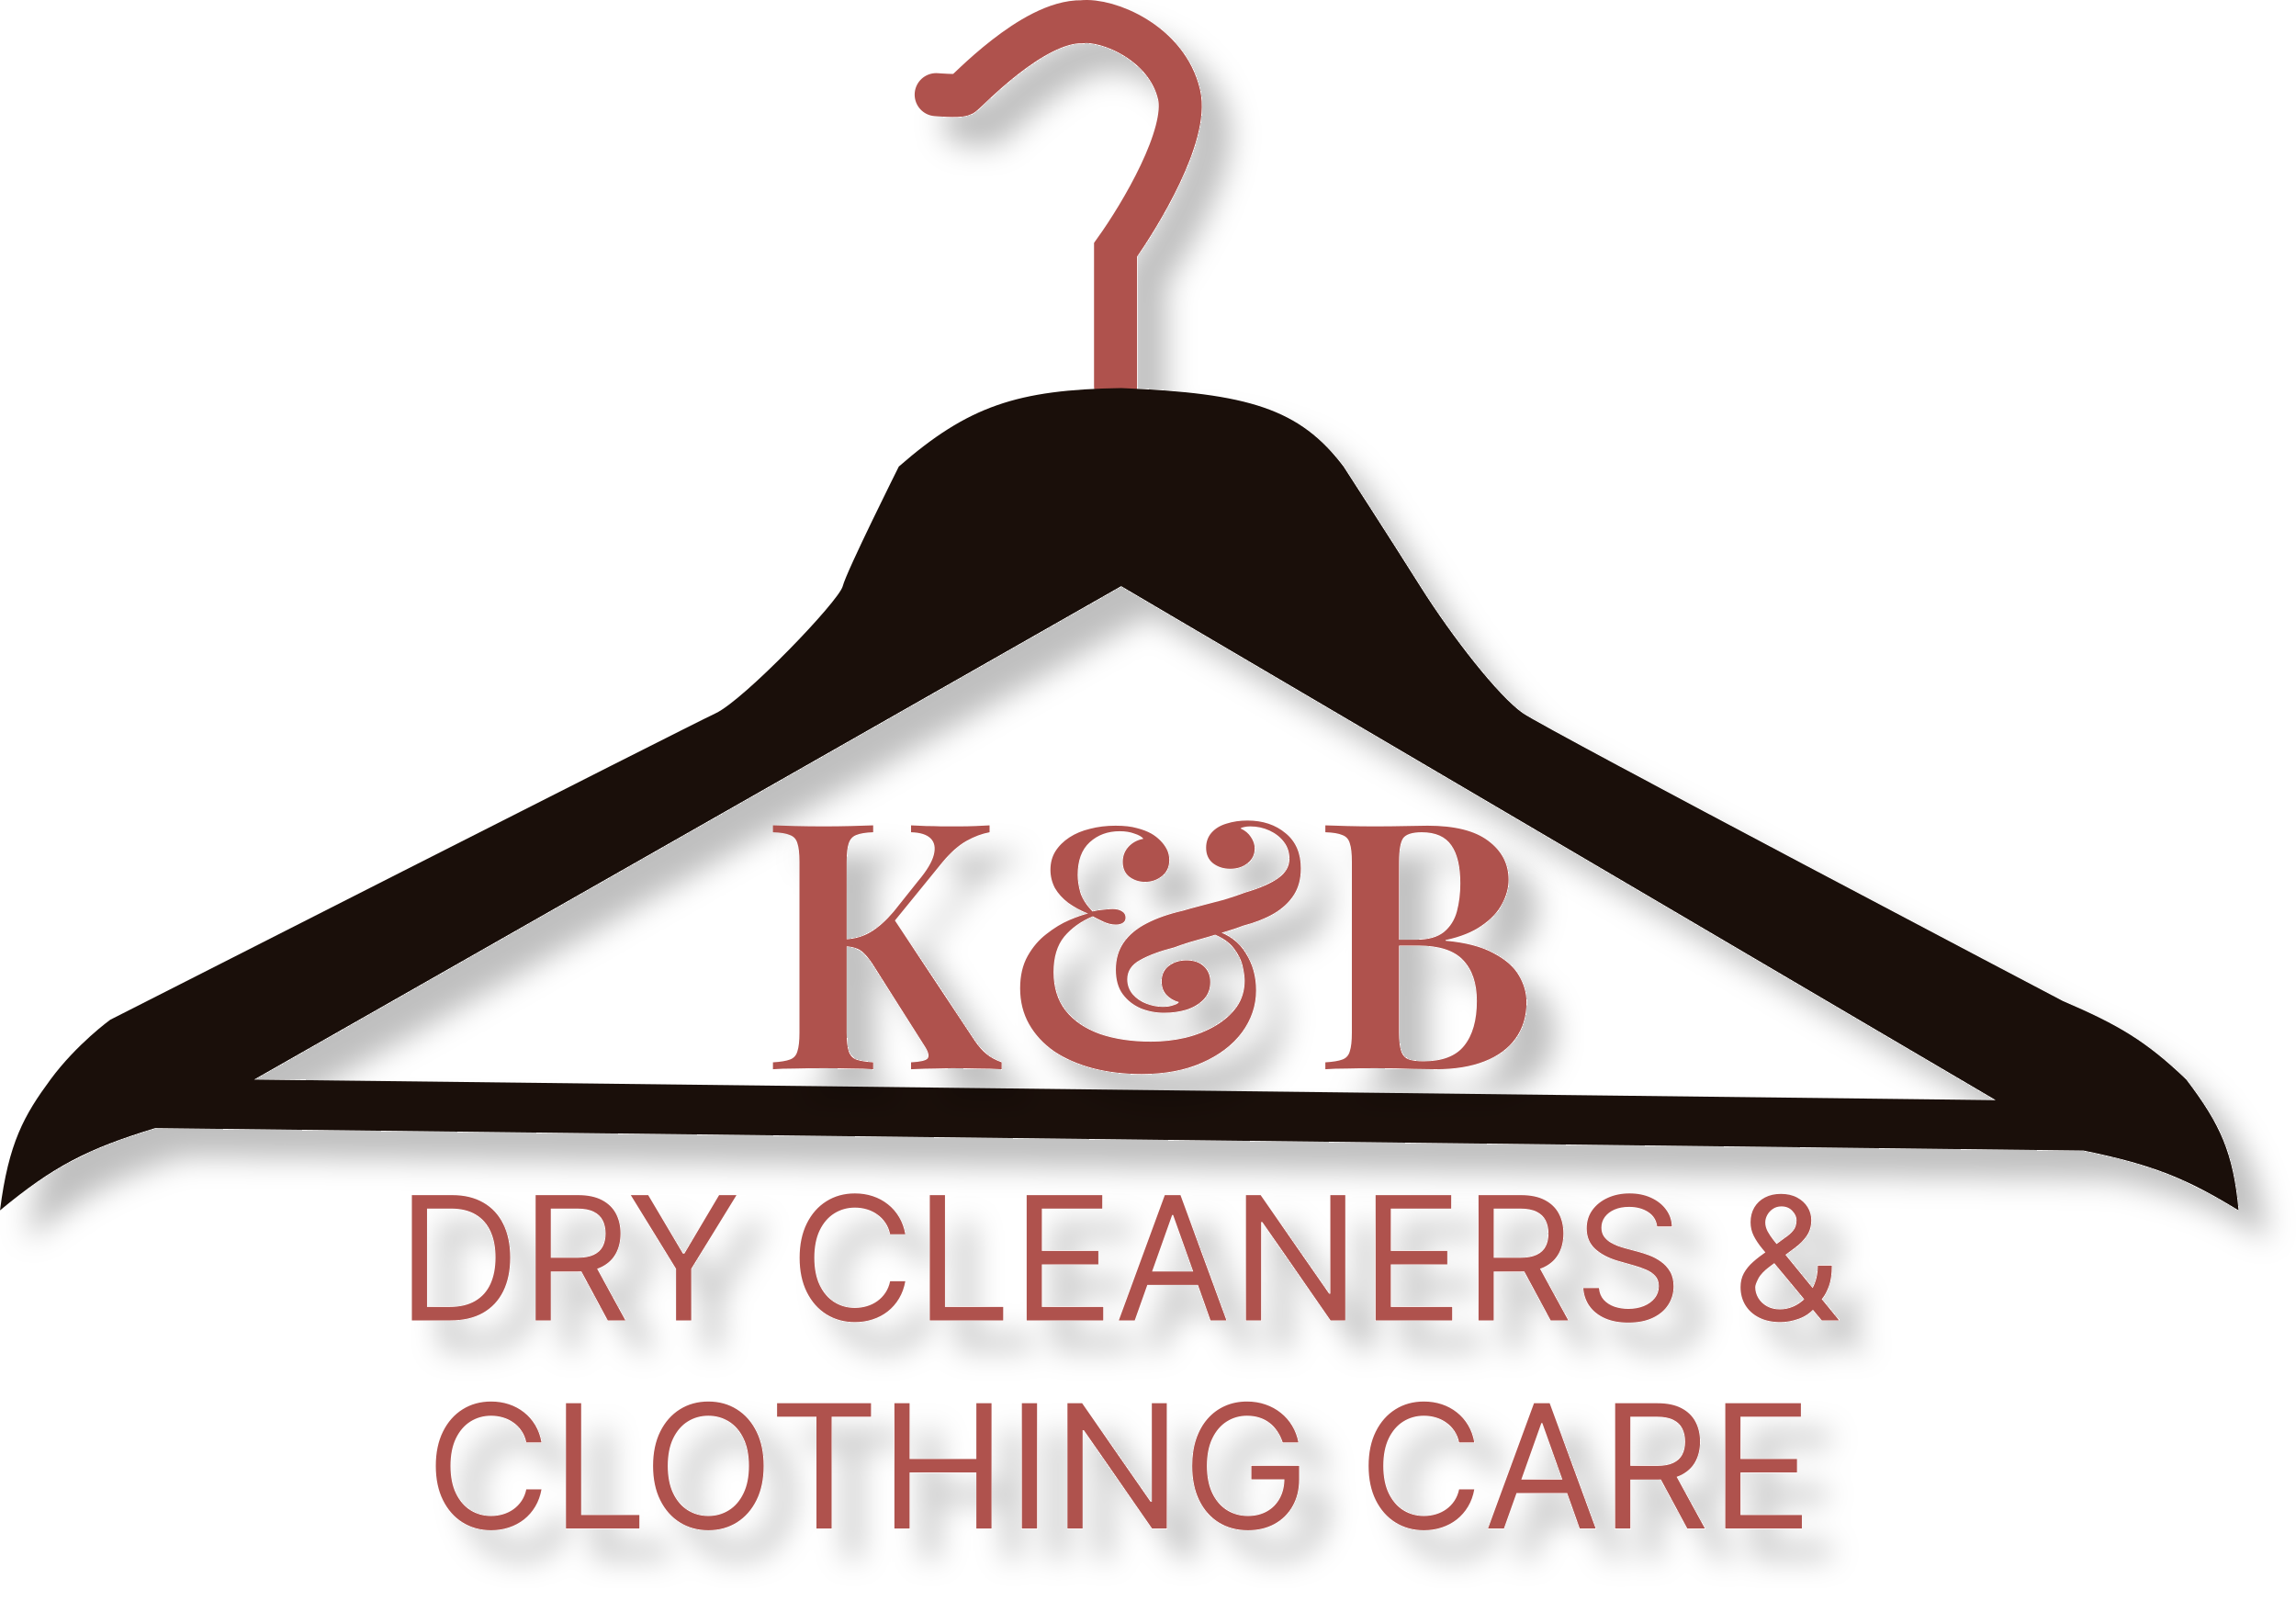
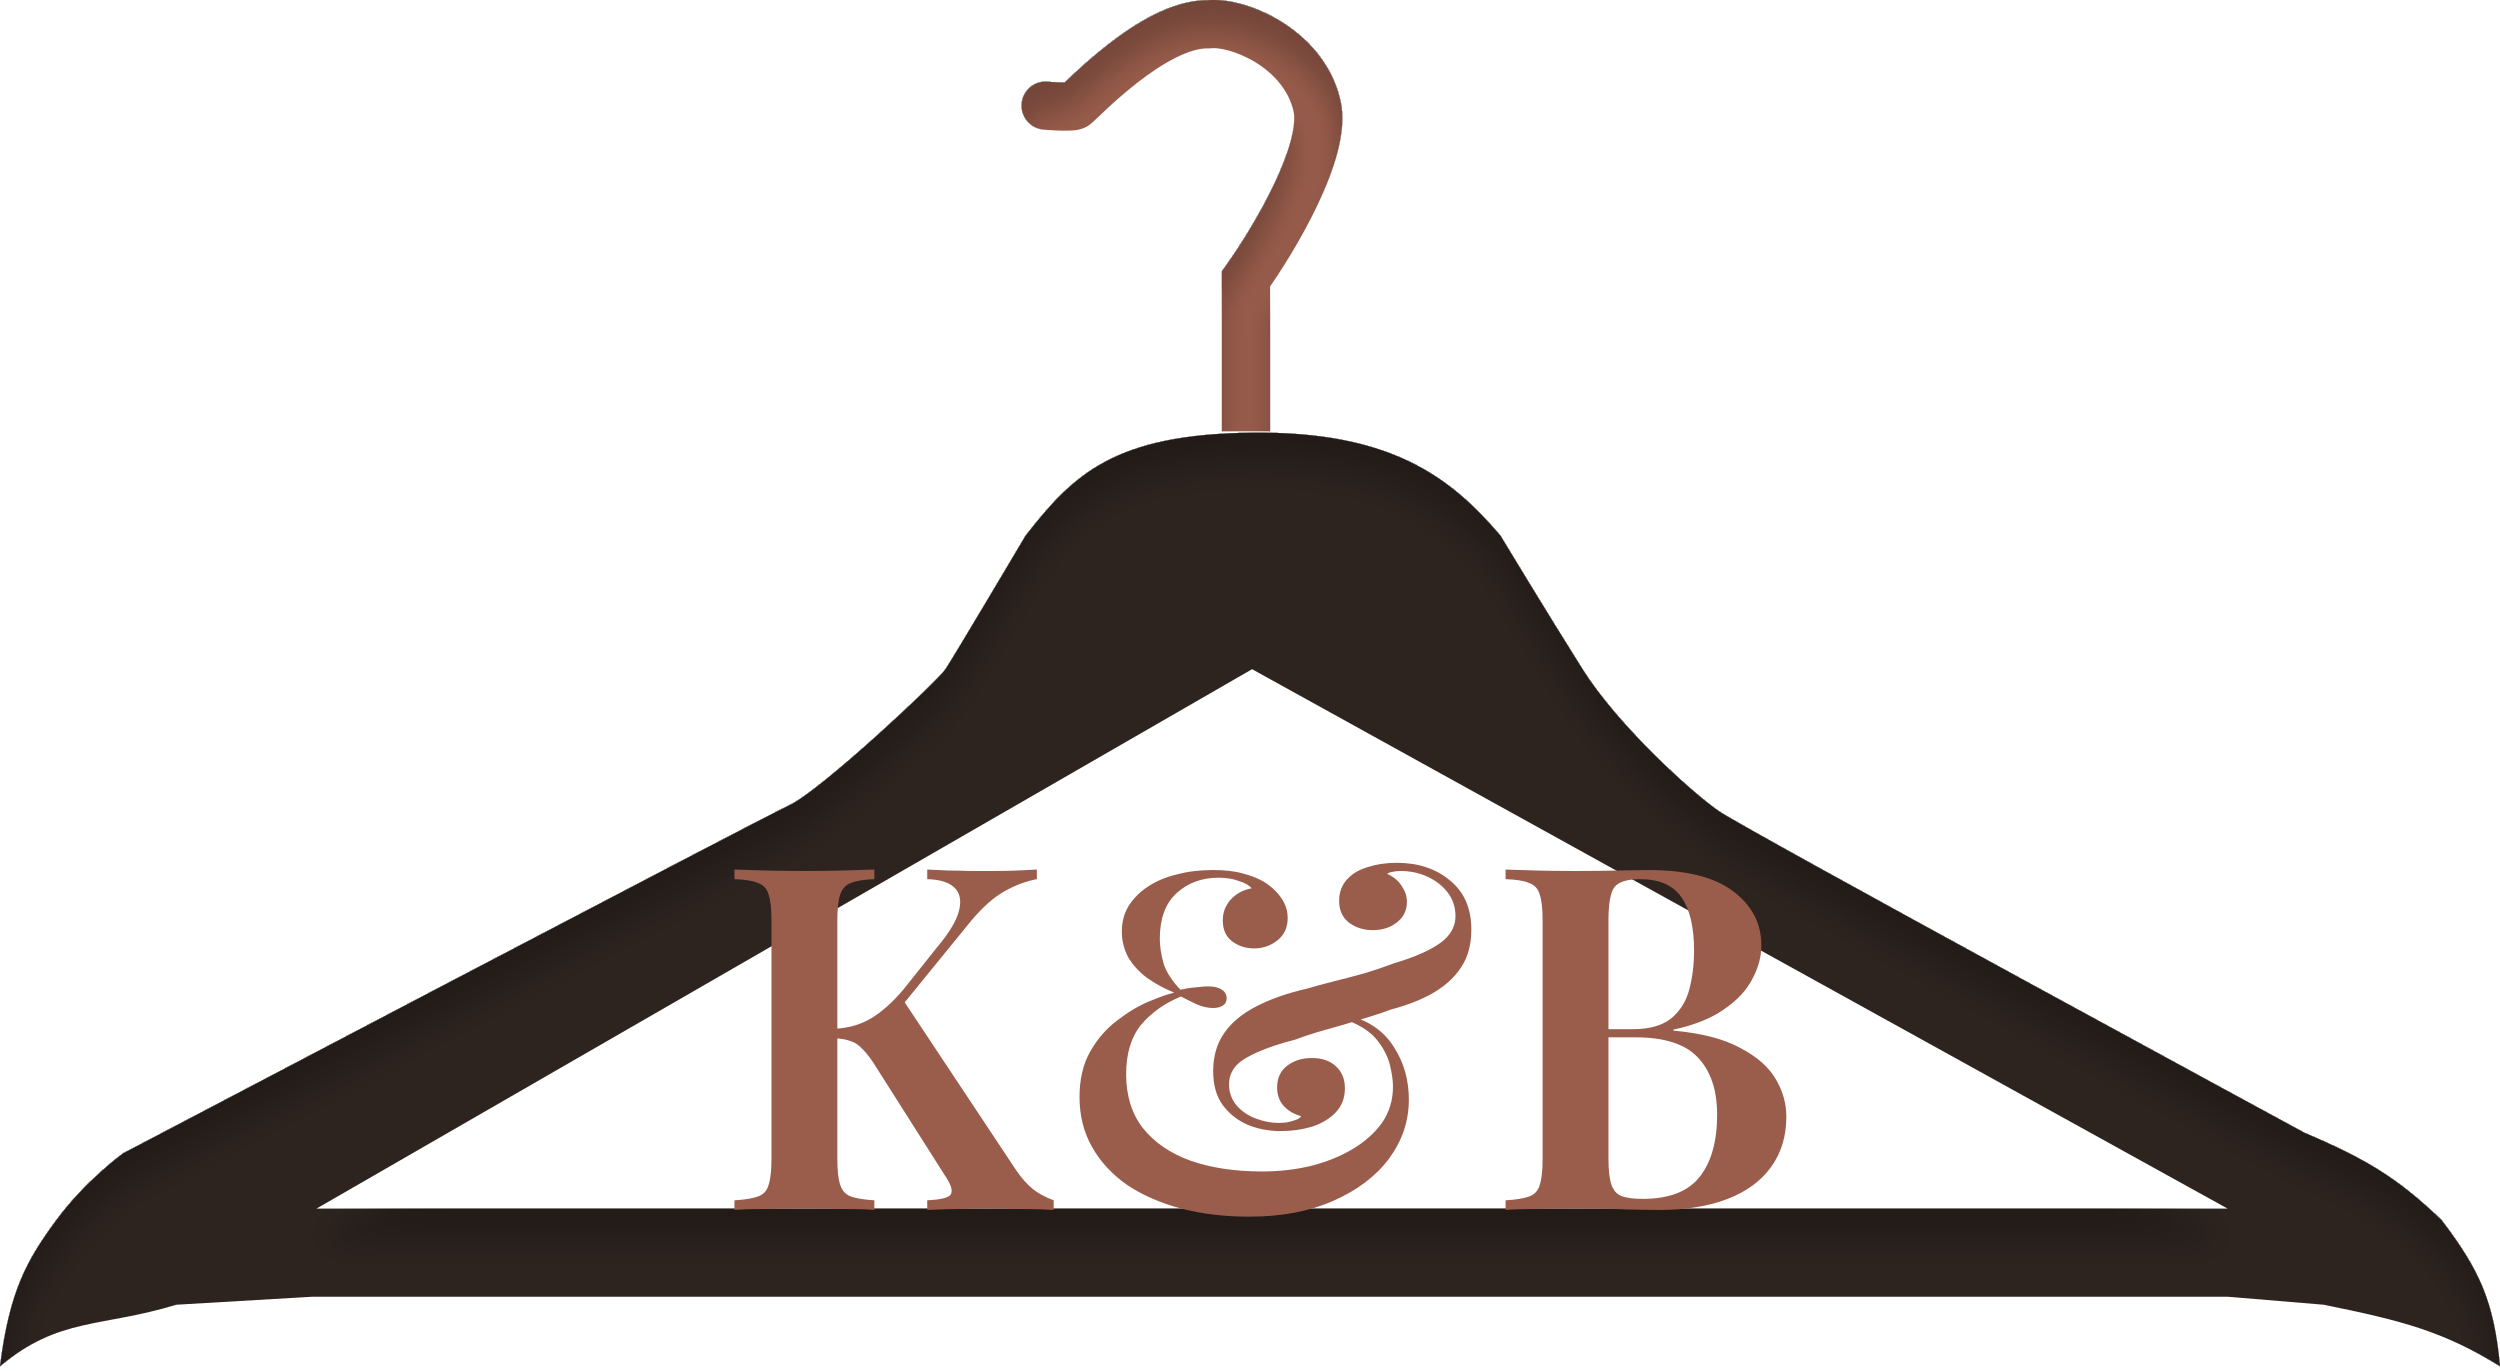
- <svg xmlns="http://www.w3.org/2000/svg" width="320" height="223" viewBox="0 0 320 223" fill="none">
-   <g filter="url(#filter0_d_128_40)">
-     <path d="M130.477 13.19C130.477 13.19 133.603 13.451 134.124 13.19C134.644 12.93 143.876 2.894 150.791 3.033C154.4 2.624 162.662 5.974 164.334 13.19C165.635 18.804 158.952 29.945 155.479 34.806V53.818" stroke="#AF524D" stroke-width="6" stroke-linecap="round" />
-     <path fill-rule="evenodd" clip-rule="evenodd" d="M0 168.669C1.192 159.221 3.386 155.387 7.032 150.439C10.678 145.491 15.366 142.105 15.366 142.105C15.366 142.105 95.84 101.217 99.746 99.394C103.653 97.571 116.935 83.768 117.456 81.684C117.977 79.601 125.269 65.016 125.269 65.016C134.929 56.588 141.776 54.297 156.26 54.078C174.047 54.786 181.163 56.975 187.252 65.016C187.252 65.016 193.503 74.653 197.93 81.684C202.357 88.716 208.868 97.05 212.254 99.394C215.639 101.738 287.519 139.501 287.519 139.501C295.234 142.806 299.12 145.083 304.708 150.439C309.46 156.689 311.247 160.594 312 168.669C304.855 164.312 300.288 162.346 290.384 160.335L21.616 157.21C12.194 160.079 7.424 162.526 0 168.669ZM156.26 81.684L35.419 150.439L278.144 153.304L156.26 81.684Z" fill="#1A0F0A" />
+ <svg xmlns="http://www.w3.org/2000/svg" width="312" height="171" viewBox="0 0 312 171" fill="none">
+   <g filter="url(#filter0_i_210_2)">
+     <path d="M130.749 10.2C129.098 10.063 127.648 11.29 127.51 12.941C127.373 14.592 128.6 16.042 130.251 16.18L130.5 13.19L130.749 10.2ZM150.814 3.033L150.753 6.033L150.953 6.037L151.152 6.014L150.814 3.033ZM164.356 13.19L167.279 12.513V12.513L164.356 13.19ZM155.502 34.806L153.06 33.062L152.502 33.845V34.806H155.502ZM130.5 13.19C130.251 16.18 130.251 16.18 130.251 16.18C130.251 16.18 130.251 16.18 130.252 16.18C130.252 16.18 130.252 16.18 130.253 16.18C130.253 16.18 130.254 16.18 130.255 16.18C130.258 16.18 130.261 16.181 130.264 16.181C130.272 16.181 130.282 16.182 130.296 16.183C130.322 16.186 130.359 16.189 130.407 16.192C130.501 16.199 130.634 16.209 130.794 16.22C131.113 16.241 131.551 16.268 132.012 16.286C132.464 16.303 132.985 16.314 133.457 16.298C133.689 16.291 133.961 16.275 134.231 16.239C134.408 16.216 134.943 16.146 135.488 15.873L134.146 13.19L132.804 10.507C133.055 10.382 133.254 10.332 133.317 10.316C133.398 10.297 133.448 10.291 133.448 10.291C133.454 10.29 133.44 10.292 133.402 10.294C133.366 10.297 133.318 10.3 133.257 10.302C132.996 10.31 132.638 10.305 132.243 10.29C131.858 10.275 131.482 10.253 131.199 10.234C131.058 10.224 130.943 10.216 130.864 10.21C130.825 10.207 130.794 10.204 130.775 10.203C130.765 10.202 130.758 10.201 130.754 10.201C130.751 10.201 130.75 10.201 130.749 10.2C130.749 10.2 130.749 10.2 130.749 10.2C130.749 10.2 130.749 10.2 130.749 10.2C130.749 10.2 130.749 10.2 130.749 10.2C130.749 10.2 130.749 10.2 130.5 13.19ZM134.146 13.19L135.488 15.873C135.827 15.704 136.078 15.494 136.105 15.471C136.196 15.398 136.281 15.323 136.346 15.265C136.478 15.147 136.634 15 136.791 14.851C137.123 14.537 137.531 14.145 138.043 13.669C139.057 12.724 140.405 11.514 141.927 10.328C143.459 9.133 145.105 8.011 146.71 7.207C148.351 6.384 149.717 6.012 150.753 6.033L150.814 3.033L150.874 0.034C148.454 -0.015 146.073 0.815 144.021 1.843C141.934 2.889 139.943 4.266 138.238 5.596C136.522 6.933 135.032 8.273 133.953 9.279C133.418 9.777 132.965 10.212 132.665 10.495C132.507 10.645 132.404 10.741 132.341 10.798C132.307 10.828 132.31 10.824 132.335 10.804C132.348 10.794 132.385 10.764 132.44 10.725C132.479 10.697 132.612 10.603 132.804 10.507L134.146 13.19ZM150.814 3.033L151.152 6.014C152.076 5.909 154.368 6.339 156.732 7.803C159 9.208 160.83 11.26 161.434 13.867L164.356 13.19L167.279 12.513C166.211 7.905 163.074 4.673 159.891 2.702C156.803 0.789 153.16 -0.252 150.476 0.052L150.814 3.033ZM164.356 13.19L161.434 13.867C161.599 14.579 161.556 15.774 161.107 17.496C160.673 19.16 159.933 21.046 159.009 22.995C157.16 26.892 154.721 30.738 153.06 33.062L155.502 34.806L157.943 36.55C159.755 34.013 162.394 29.858 164.43 25.566C165.447 23.42 166.351 21.164 166.913 19.009C167.46 16.911 167.764 14.608 167.279 12.513L164.356 13.19ZM155.502 34.806H152.502V53.818H155.502H158.502V34.806H155.502Z" fill="#9A5D4C" />
  </g>
-   <g filter="url(#filter1_d_128_40)">
-     <path d="M137.92 115.016V115.976C136.864 116.168 135.792 116.568 134.704 117.176C133.616 117.784 132.496 118.776 131.344 120.152L122.272 131.288L124.432 127.832L135.904 145.112C136.416 145.848 136.944 146.44 137.488 146.888C138.032 147.336 138.736 147.72 139.6 148.04V149C138.608 148.936 137.472 148.904 136.192 148.904C134.912 148.872 133.744 148.856 132.688 148.856C132.08 148.856 131.312 148.872 130.384 148.904C129.488 148.904 128.352 148.936 126.976 149V148.04C128.256 147.976 129.024 147.8 129.28 147.512C129.536 147.192 129.424 146.648 128.944 145.88L121.936 134.84C121.424 134.008 120.96 133.384 120.544 132.968C120.16 132.552 119.76 132.28 119.344 132.152C118.928 131.992 118.416 131.896 117.808 131.864V130.904C119.152 130.84 120.352 130.488 121.408 129.848C122.464 129.208 123.52 128.264 124.576 127.016L127.984 122.744C129.168 121.336 129.888 120.136 130.144 119.144C130.4 118.152 130.256 117.384 129.712 116.84C129.168 116.296 128.256 116.008 126.976 115.976V115.016C127.68 115.048 128.384 115.08 129.088 115.112C129.792 115.112 130.496 115.128 131.2 115.16C131.936 115.16 132.704 115.16 133.504 115.16C134.432 115.16 135.264 115.144 136 115.112C136.736 115.08 137.376 115.048 137.92 115.016ZM121.696 115.016V115.976C120.672 116.008 119.888 116.136 119.344 116.36C118.832 116.552 118.48 116.936 118.288 117.512C118.096 118.056 118 118.92 118 120.104V143.912C118 145.064 118.096 145.928 118.288 146.504C118.48 147.08 118.832 147.464 119.344 147.656C119.888 147.848 120.672 147.976 121.696 148.04V149C120.896 148.936 119.872 148.904 118.624 148.904C117.376 148.872 116.112 148.856 114.832 148.856C113.392 148.856 112.048 148.872 110.8 148.904C109.552 148.904 108.528 148.936 107.728 149V148.04C108.784 147.976 109.568 147.848 110.08 147.656C110.624 147.464 110.976 147.08 111.136 146.504C111.328 145.928 111.424 145.064 111.424 143.912V120.104C111.424 118.92 111.328 118.056 111.136 117.512C110.976 116.936 110.624 116.552 110.08 116.36C109.568 116.136 108.784 116.008 107.728 115.976V115.016C108.528 115.048 109.552 115.08 110.8 115.112C112.048 115.144 113.392 115.16 114.832 115.16C116.112 115.16 117.376 115.144 118.624 115.112C119.872 115.08 120.896 115.048 121.696 115.016ZM155.475 115.064C156.691 115.064 157.683 115.176 158.451 115.4C159.219 115.592 159.891 115.848 160.467 116.168C160.915 116.424 161.331 116.744 161.715 117.128C162.099 117.512 162.403 117.928 162.627 118.376C162.851 118.824 162.963 119.32 162.963 119.864C162.963 120.792 162.627 121.528 161.955 122.072C161.283 122.616 160.499 122.888 159.603 122.888C158.771 122.888 158.035 122.648 157.395 122.168C156.787 121.688 156.483 121 156.483 120.104C156.483 119.304 156.739 118.616 157.251 118.04C157.795 117.432 158.499 117.048 159.363 116.888C159.139 116.6 158.723 116.36 158.115 116.168C157.539 115.944 156.851 115.832 156.051 115.832C154.387 115.832 152.995 116.344 151.875 117.368C150.755 118.392 150.195 119.912 150.195 121.928C150.195 122.696 150.323 123.528 150.579 124.424C150.867 125.288 151.427 126.152 152.259 127.016C152.803 126.888 153.315 126.808 153.795 126.776C154.307 126.712 154.723 126.68 155.043 126.68C155.619 126.68 156.067 126.792 156.387 127.016C156.707 127.208 156.867 127.496 156.867 127.88C156.867 128.2 156.739 128.44 156.483 128.6C156.227 128.76 155.907 128.84 155.523 128.84C154.947 128.84 154.355 128.696 153.747 128.408C153.139 128.12 152.659 127.88 152.307 127.688C150.675 128.36 149.347 129.304 148.323 130.52C147.331 131.736 146.835 133.384 146.835 135.464C146.835 137.608 147.395 139.4 148.515 140.84C149.667 142.28 151.267 143.368 153.315 144.104C155.363 144.808 157.731 145.16 160.419 145.16C162.051 145.16 163.635 144.984 165.171 144.632C166.739 144.248 168.147 143.688 169.395 142.952C170.643 142.216 171.635 141.336 172.371 140.312C173.107 139.256 173.475 138.04 173.475 136.664C173.475 136.12 173.379 135.432 173.187 134.6C172.995 133.768 172.579 132.936 171.939 132.104C171.299 131.272 170.307 130.6 168.963 130.088L169.347 129.656C171.267 130.232 172.691 131.288 173.619 132.824C174.579 134.328 175.059 136.056 175.059 138.008C175.059 140.12 174.403 142.072 173.091 143.864C171.779 145.624 169.923 147.032 167.523 148.088C165.155 149.144 162.355 149.672 159.123 149.672C156.659 149.672 154.387 149.4 152.307 148.856C150.259 148.312 148.467 147.528 146.931 146.504C145.427 145.448 144.259 144.184 143.427 142.712C142.595 141.24 142.179 139.576 142.179 137.72C142.179 135.96 142.531 134.456 143.235 133.208C143.939 131.96 144.819 130.936 145.875 130.136C146.931 129.304 147.987 128.664 149.043 128.216C150.099 127.768 150.963 127.464 151.635 127.304C150.611 126.888 149.699 126.392 148.899 125.816C148.099 125.208 147.475 124.52 147.027 123.752C146.611 122.952 146.403 122.104 146.403 121.208C146.403 120.248 146.627 119.4 147.075 118.664C147.555 117.896 148.211 117.24 149.043 116.696C149.875 116.152 150.835 115.752 151.923 115.496C153.011 115.208 154.195 115.064 155.475 115.064ZM173.859 114.344C176.003 114.344 177.779 114.936 179.187 116.12C180.595 117.272 181.299 118.904 181.299 121.016C181.299 122.488 180.963 123.736 180.291 124.76C179.619 125.784 178.675 126.648 177.459 127.352C176.275 128.024 174.883 128.568 173.283 128.984C172.707 129.208 172.003 129.448 171.171 129.704C170.339 129.96 169.443 130.232 168.483 130.52C167.555 130.776 166.659 131.032 165.795 131.288C164.963 131.544 164.259 131.784 163.683 132.008C161.667 132.52 160.067 133.112 158.883 133.784C157.699 134.424 157.107 135.32 157.107 136.472C157.107 137.272 157.363 137.976 157.875 138.584C158.387 139.16 159.027 139.592 159.795 139.88C160.563 140.168 161.315 140.312 162.051 140.312C162.275 140.312 162.547 140.296 162.867 140.264C163.187 140.2 163.475 140.12 163.731 140.024C164.019 139.928 164.211 139.8 164.307 139.64C163.603 139.448 163.027 139.112 162.579 138.632C162.131 138.152 161.907 137.528 161.907 136.76C161.907 135.832 162.243 135.112 162.915 134.6C163.587 134.088 164.403 133.832 165.363 133.832C166.387 133.832 167.187 134.104 167.763 134.648C168.371 135.192 168.675 135.928 168.675 136.856C168.675 137.816 168.371 138.616 167.763 139.256C167.155 139.896 166.355 140.376 165.363 140.696C164.403 140.984 163.363 141.128 162.243 141.128C161.091 141.128 160.003 140.92 158.979 140.504C157.955 140.056 157.123 139.4 156.483 138.536C155.843 137.672 155.523 136.536 155.523 135.128C155.523 133.656 155.891 132.392 156.627 131.336C157.363 130.28 158.419 129.4 159.795 128.696C161.203 127.96 162.883 127.368 164.835 126.92C165.603 126.696 166.483 126.456 167.475 126.2C168.499 125.944 169.539 125.672 170.595 125.384C171.651 125.064 172.643 124.728 173.571 124.376C175.619 123.768 177.155 123.096 178.179 122.36C179.203 121.624 179.715 120.728 179.715 119.672C179.715 118.776 179.459 117.992 178.947 117.32C178.435 116.648 177.763 116.12 176.931 115.736C176.099 115.352 175.203 115.16 174.243 115.16C173.923 115.16 173.635 115.192 173.379 115.256C173.155 115.288 172.995 115.352 172.899 115.448C173.539 115.736 174.019 116.136 174.339 116.648C174.691 117.16 174.867 117.688 174.867 118.232C174.867 119.096 174.531 119.784 173.859 120.296C173.219 120.808 172.419 121.064 171.459 121.064C170.531 121.064 169.731 120.808 169.059 120.296C168.419 119.784 168.099 119.064 168.099 118.136C168.099 117.304 168.355 116.6 168.867 116.024C169.379 115.448 170.067 115.032 170.931 114.776C171.827 114.488 172.803 114.344 173.859 114.344ZM184.717 115.016C185.517 115.048 186.541 115.08 187.789 115.112C189.037 115.144 190.285 115.16 191.533 115.16C193.101 115.16 194.589 115.144 195.997 115.112C197.405 115.08 198.397 115.064 198.973 115.064C202.749 115.064 205.565 115.768 207.421 117.176C209.309 118.584 210.253 120.392 210.253 122.6C210.253 123.72 209.949 124.84 209.341 125.96C208.765 127.08 207.821 128.088 206.509 128.984C205.229 129.88 203.549 130.552 201.469 131V131.096C204.285 131.352 206.509 131.928 208.141 132.824C209.805 133.688 210.989 134.728 211.693 135.944C212.397 137.128 212.749 138.376 212.749 139.688C212.749 141.64 212.237 143.32 211.213 144.728C210.221 146.104 208.781 147.16 206.893 147.896C205.005 148.632 202.733 149 200.077 149C199.373 149 198.301 148.984 196.861 148.952C195.421 148.888 193.677 148.856 191.629 148.856C190.317 148.856 189.037 148.872 187.789 148.904C186.541 148.904 185.517 148.936 184.717 149V148.04C185.773 147.976 186.557 147.848 187.069 147.656C187.613 147.464 187.965 147.08 188.125 146.504C188.317 145.928 188.413 145.064 188.413 143.912V120.104C188.413 118.92 188.317 118.056 188.125 117.512C187.965 116.936 187.613 116.552 187.069 116.36C186.557 116.136 185.773 116.008 184.717 115.976V115.016ZM198.157 115.976C196.845 115.976 195.981 116.248 195.565 116.792C195.181 117.336 194.989 118.44 194.989 120.104V143.912C194.989 145.032 195.085 145.88 195.277 146.456C195.469 147.032 195.805 147.416 196.285 147.608C196.765 147.8 197.469 147.896 198.397 147.896C201.021 147.896 202.909 147.176 204.061 145.736C205.245 144.264 205.837 142.184 205.837 139.496C205.837 137.032 205.197 135.128 203.917 133.784C202.669 132.44 200.589 131.768 197.677 131.768H193.309C193.309 131.768 193.309 131.64 193.309 131.384C193.309 131.096 193.309 130.952 193.309 130.952H197.437C199.069 130.952 200.333 130.6 201.229 129.896C202.125 129.16 202.733 128.2 203.053 127.016C203.373 125.8 203.533 124.504 203.533 123.128C203.533 120.76 203.117 118.984 202.285 117.8C201.453 116.584 200.077 115.976 198.157 115.976Z" fill="#AF524D" />
+   <g filter="url(#filter1_i_210_2)">
+     <path fill-rule="evenodd" clip-rule="evenodd" d="M0 170.5C1.192 161.052 3.386 157.218 7.032 152.269C10.678 147.321 15.366 143.936 15.366 143.936C15.366 143.936 94.594 102.323 98.5 100.5C102.407 98.677 117 85.015 118 83.515C119 82.015 128 66.847 128 66.847C133.934 59.26 138.994 54.186 156.26 54C173.527 53.813 180.996 59.502 187.252 66.847C187.252 66.847 193.073 76.483 197.5 83.515C201.927 90.547 211.114 98.881 214.5 101.224C217.886 103.568 287.519 141.331 287.519 141.331C295.234 144.636 299.12 146.914 304.708 152.269C309.46 158.519 311.247 162.425 312 170.5C304.855 166.143 299.904 164.841 290 162.831L278 161.831L256.5 161.831L223 161.831L189.5 161.831L156 161.831L89 161.831L55 161.831H39L22 162.831C12.578 165.699 7.424 164.357 0 170.5ZM156.26 83.515L39.5 150.831L99 150.831L129 150.831L162 150.831L220 150.831L249 150.831L278 150.831L156.26 83.515Z" fill="#2D2420" />
  </g>
-   <g filter="url(#filter2_d_128_40)">
-     <path d="M62.789 184H57.403V166.545H63.028C64.721 166.545 66.17 166.895 67.374 167.594C68.579 168.287 69.502 169.284 70.144 170.585C70.786 171.881 71.107 173.432 71.107 175.239C71.107 177.057 70.783 178.622 70.136 179.935C69.488 181.241 68.545 182.247 67.306 182.952C66.067 183.65 64.562 184 62.789 184ZM59.516 182.125H62.653C64.096 182.125 65.292 181.846 66.241 181.29C67.19 180.733 67.897 179.94 68.363 178.912C68.829 177.883 69.062 176.659 69.062 175.239C69.062 173.829 68.832 172.616 68.371 171.599C67.911 170.577 67.224 169.792 66.309 169.247C65.394 168.696 64.255 168.42 62.891 168.42H59.516V182.125ZM74.653 184V166.545H80.55C81.914 166.545 83.033 166.778 83.908 167.244C84.783 167.704 85.431 168.338 85.852 169.145C86.272 169.952 86.482 170.869 86.482 171.898C86.482 172.926 86.272 173.838 85.852 174.633C85.431 175.429 84.786 176.054 83.917 176.508C83.048 176.957 81.937 177.182 80.585 177.182H75.812V175.273H80.516C81.448 175.273 82.198 175.136 82.766 174.864C83.34 174.591 83.755 174.204 84.011 173.704C84.272 173.199 84.403 172.596 84.403 171.898C84.403 171.199 84.272 170.588 84.011 170.065C83.749 169.542 83.332 169.139 82.758 168.855C82.184 168.565 81.425 168.42 80.482 168.42H76.766V184H74.653ZM82.869 176.159L87.164 184H84.71L80.482 176.159H82.869ZM87.918 166.545H90.339L95.18 174.693H95.384L100.225 166.545H102.646L96.339 176.807V184H94.225V176.807L87.918 166.545ZM126.175 172H124.061C123.936 171.392 123.717 170.858 123.405 170.398C123.098 169.937 122.723 169.551 122.28 169.239C121.842 168.92 121.357 168.682 120.822 168.523C120.288 168.364 119.732 168.284 119.152 168.284C118.095 168.284 117.138 168.551 116.28 169.085C115.428 169.619 114.749 170.406 114.243 171.446C113.743 172.486 113.493 173.761 113.493 175.273C113.493 176.784 113.743 178.06 114.243 179.099C114.749 180.139 115.428 180.926 116.28 181.46C117.138 181.994 118.095 182.261 119.152 182.261C119.732 182.261 120.288 182.182 120.822 182.023C121.357 181.864 121.842 181.628 122.28 181.315C122.723 180.997 123.098 180.608 123.405 180.148C123.717 179.682 123.936 179.148 124.061 178.545H126.175C126.016 179.437 125.726 180.236 125.305 180.94C124.885 181.645 124.362 182.244 123.737 182.739C123.112 183.227 122.411 183.599 121.632 183.855C120.859 184.111 120.033 184.239 119.152 184.239C117.663 184.239 116.339 183.875 115.18 183.148C114.021 182.42 113.109 181.386 112.445 180.045C111.78 178.704 111.447 177.114 111.447 175.273C111.447 173.432 111.78 171.841 112.445 170.5C113.109 169.159 114.021 168.125 115.18 167.398C116.339 166.67 117.663 166.307 119.152 166.307C120.033 166.307 120.859 166.435 121.632 166.69C122.411 166.946 123.112 167.321 123.737 167.815C124.362 168.304 124.885 168.9 125.305 169.605C125.726 170.304 126.016 171.102 126.175 172ZM129.59 184V166.545H131.704V182.125H139.817V184H129.59ZM143.09 184V166.545H153.624V168.42H145.204V174.318H153.079V176.193H145.204V182.125H153.761V184H143.09ZM158.15 184H155.934L162.343 166.545H164.525L170.934 184H168.718L163.502 169.307H163.366L158.15 184ZM158.968 177.182H167.9V179.057H158.968V177.182ZM187.494 166.545V184H185.448L175.937 170.295H175.766V184H173.653V166.545H175.698L185.244 180.284H185.414V166.545H187.494ZM191.723 184V166.545H202.257V168.42H193.837V174.318H201.712V176.193H193.837V182.125H202.393V184H191.723ZM206.067 184V166.545H211.964C213.328 166.545 214.447 166.778 215.322 167.244C216.197 167.704 216.845 168.338 217.266 169.145C217.686 169.952 217.896 170.869 217.896 171.898C217.896 172.926 217.686 173.838 217.266 174.633C216.845 175.429 216.2 176.054 215.331 176.508C214.462 176.957 213.351 177.182 211.999 177.182H207.226V175.273H211.93C212.862 175.273 213.612 175.136 214.18 174.864C214.754 174.591 215.169 174.204 215.425 173.704C215.686 173.199 215.817 172.596 215.817 171.898C215.817 171.199 215.686 170.588 215.425 170.065C215.163 169.542 214.746 169.139 214.172 168.855C213.598 168.565 212.839 168.42 211.896 168.42H208.18V184H206.067ZM214.283 176.159L218.578 184H216.124L211.896 176.159H214.283ZM230.964 170.909C230.862 170.045 230.447 169.375 229.719 168.898C228.992 168.42 228.1 168.182 227.043 168.182C226.271 168.182 225.594 168.307 225.015 168.557C224.441 168.807 223.992 169.15 223.668 169.588C223.35 170.025 223.191 170.523 223.191 171.079C223.191 171.545 223.302 171.946 223.523 172.281C223.751 172.611 224.04 172.886 224.393 173.108C224.745 173.324 225.114 173.503 225.501 173.645C225.887 173.781 226.242 173.892 226.566 173.977L228.339 174.454C228.793 174.574 229.299 174.739 229.856 174.949C230.418 175.159 230.955 175.446 231.467 175.81C231.984 176.167 232.41 176.628 232.745 177.19C233.08 177.753 233.248 178.443 233.248 179.261C233.248 180.204 233.001 181.057 232.506 181.818C232.018 182.579 231.302 183.185 230.359 183.633C229.421 184.082 228.282 184.307 226.941 184.307C225.691 184.307 224.609 184.105 223.694 183.702C222.785 183.298 222.069 182.736 221.546 182.014C221.029 181.292 220.737 180.454 220.668 179.5H222.85C222.907 180.159 223.129 180.704 223.515 181.136C223.907 181.562 224.401 181.881 224.998 182.091C225.6 182.295 226.248 182.398 226.941 182.398C227.748 182.398 228.472 182.267 229.114 182.006C229.756 181.739 230.265 181.369 230.64 180.898C231.015 180.42 231.202 179.864 231.202 179.227C231.202 178.648 231.04 178.176 230.717 177.812C230.393 177.449 229.967 177.153 229.438 176.926C228.91 176.699 228.339 176.5 227.725 176.329L225.577 175.716C224.214 175.324 223.134 174.764 222.339 174.037C221.543 173.31 221.146 172.358 221.146 171.182C221.146 170.204 221.41 169.352 221.938 168.625C222.472 167.892 223.188 167.324 224.086 166.92C224.989 166.511 225.998 166.307 227.112 166.307C228.237 166.307 229.237 166.508 230.112 166.912C230.987 167.31 231.68 167.855 232.191 168.548C232.708 169.241 232.981 170.028 233.009 170.909H230.964ZM248.143 184.239C246.996 184.239 246.007 184.028 245.178 183.608C244.348 183.187 243.709 182.611 243.26 181.878C242.811 181.145 242.587 180.307 242.587 179.364C242.587 178.636 242.74 177.991 243.047 177.429C243.359 176.861 243.788 176.335 244.334 175.852C244.885 175.364 245.518 174.875 246.234 174.386L248.757 172.511C249.251 172.187 249.646 171.841 249.942 171.471C250.243 171.102 250.393 170.619 250.393 170.023C250.393 169.579 250.197 169.15 249.805 168.736C249.419 168.321 248.911 168.114 248.28 168.114C247.837 168.114 247.445 168.227 247.104 168.454C246.768 168.676 246.504 168.96 246.311 169.307C246.124 169.648 246.03 170 246.03 170.364C246.03 170.773 246.141 171.187 246.362 171.608C246.589 172.023 246.876 172.449 247.223 172.886C247.575 173.318 247.939 173.761 248.314 174.216L256.325 184H253.905L247.291 176.023C246.678 175.284 246.121 174.614 245.621 174.011C245.121 173.409 244.723 172.815 244.428 172.23C244.132 171.645 243.984 171.011 243.984 170.329C243.984 169.545 244.158 168.858 244.504 168.267C244.857 167.67 245.348 167.207 245.979 166.878C246.615 166.542 247.359 166.375 248.212 166.375C249.087 166.375 249.839 166.545 250.47 166.886C251.101 167.221 251.587 167.667 251.928 168.224C252.268 168.775 252.439 169.375 252.439 170.023C252.439 170.858 252.232 171.582 251.817 172.196C251.402 172.81 250.837 173.381 250.121 173.909L246.643 176.5C245.859 177.079 245.328 177.642 245.05 178.187C244.771 178.733 244.632 179.125 244.632 179.364C244.632 179.909 244.774 180.417 245.058 180.889C245.342 181.361 245.743 181.741 246.26 182.031C246.777 182.321 247.382 182.466 248.075 182.466C248.734 182.466 249.376 182.327 250.001 182.048C250.626 181.764 251.192 181.355 251.697 180.821C252.209 180.287 252.612 179.645 252.908 178.895C253.209 178.145 253.359 177.301 253.359 176.364H255.303C255.303 177.523 255.169 178.469 254.902 179.202C254.635 179.935 254.334 180.508 253.999 180.923C253.663 181.338 253.393 181.648 253.189 181.852C253.121 181.937 253.058 182.023 253.001 182.108C252.945 182.193 252.882 182.278 252.814 182.364C252.251 182.994 251.541 183.466 250.683 183.778C249.825 184.085 248.979 184.239 248.143 184.239ZM75.468 201H73.354C73.229 200.392 73.01 199.858 72.698 199.398C72.391 198.937 72.016 198.551 71.573 198.239C71.135 197.92 70.65 197.682 70.115 197.523C69.581 197.364 69.025 197.284 68.445 197.284C67.388 197.284 66.431 197.551 65.573 198.085C64.721 198.619 64.041 199.406 63.536 200.446C63.036 201.486 62.786 202.761 62.786 204.273C62.786 205.784 63.036 207.06 63.536 208.099C64.041 209.139 64.721 209.926 65.573 210.46C66.431 210.994 67.388 211.261 68.445 211.261C69.025 211.261 69.581 211.182 70.115 211.023C70.65 210.864 71.135 210.628 71.573 210.315C72.016 209.997 72.391 209.608 72.698 209.148C73.01 208.682 73.229 208.148 73.354 207.545H75.468C75.309 208.437 75.019 209.236 74.598 209.94C74.178 210.645 73.655 211.244 73.03 211.739C72.405 212.227 71.704 212.599 70.925 212.855C70.152 213.111 69.326 213.239 68.445 213.239C66.956 213.239 65.632 212.875 64.473 212.148C63.314 211.42 62.402 210.386 61.738 209.045C61.073 207.704 60.74 206.114 60.74 204.273C60.74 202.432 61.073 200.841 61.738 199.5C62.402 198.159 63.314 197.125 64.473 196.398C65.632 195.67 66.956 195.307 68.445 195.307C69.326 195.307 70.152 195.435 70.925 195.69C71.704 195.946 72.405 196.321 73.03 196.815C73.655 197.304 74.178 197.9 74.598 198.605C75.019 199.304 75.309 200.102 75.468 201ZM78.883 213V195.545H80.997V211.125H89.11V213H78.883ZM106.431 204.273C106.431 206.114 106.098 207.704 105.434 209.045C104.769 210.386 103.857 211.42 102.698 212.148C101.539 212.875 100.215 213.239 98.726 213.239C97.238 213.239 95.914 212.875 94.755 212.148C93.596 211.42 92.684 210.386 92.019 209.045C91.354 207.704 91.022 206.114 91.022 204.273C91.022 202.432 91.354 200.841 92.019 199.5C92.684 198.159 93.596 197.125 94.755 196.398C95.914 195.67 97.238 195.307 98.726 195.307C100.215 195.307 101.539 195.67 102.698 196.398C103.857 197.125 104.769 198.159 105.434 199.5C106.098 200.841 106.431 202.432 106.431 204.273ZM104.385 204.273C104.385 202.761 104.132 201.486 103.627 200.446C103.127 199.406 102.448 198.619 101.59 198.085C100.738 197.551 99.783 197.284 98.726 197.284C97.669 197.284 96.712 197.551 95.854 198.085C95.002 198.619 94.323 199.406 93.817 200.446C93.317 201.486 93.067 202.761 93.067 204.273C93.067 205.784 93.317 207.06 93.817 208.099C94.323 209.139 95.002 209.926 95.854 210.46C96.712 210.994 97.669 211.261 98.726 211.261C99.783 211.261 100.738 210.994 101.59 210.46C102.448 209.926 103.127 209.139 103.627 208.099C104.132 207.06 104.385 205.784 104.385 204.273ZM108.304 197.42V195.545H121.395V197.42H115.906V213H113.792V197.42H108.304ZM124.657 213V195.545H126.77V203.318H136.077V195.545H138.191V213H136.077V205.193H126.77V213H124.657ZM144.536 195.545V213H142.422V195.545H144.536ZM162.615 195.545V213H160.569L151.058 199.295H150.887V213H148.774V195.545H150.819L160.365 209.284H160.535V195.545H162.615ZM178.776 201C178.588 200.426 178.341 199.912 178.034 199.457C177.733 198.997 177.373 198.605 176.952 198.281C176.537 197.957 176.066 197.71 175.537 197.54C175.009 197.369 174.429 197.284 173.799 197.284C172.765 197.284 171.824 197.551 170.978 198.085C170.131 198.619 169.458 199.406 168.958 200.446C168.458 201.486 168.208 202.761 168.208 204.273C168.208 205.784 168.461 207.06 168.966 208.099C169.472 209.139 170.157 209.926 171.02 210.46C171.884 210.994 172.855 211.261 173.935 211.261C174.935 211.261 175.816 211.048 176.577 210.622C177.344 210.19 177.941 209.582 178.367 208.798C178.799 208.008 179.015 207.079 179.015 206.011L179.662 206.148H174.412V204.273H181.06V206.148C181.06 207.585 180.753 208.835 180.14 209.898C179.532 210.96 178.691 211.784 177.617 212.369C176.549 212.949 175.321 213.239 173.935 213.239C172.39 213.239 171.032 212.875 169.861 212.148C168.696 211.42 167.787 210.386 167.134 209.045C166.486 207.704 166.162 206.114 166.162 204.273C166.162 202.892 166.347 201.65 166.716 200.548C167.091 199.44 167.62 198.497 168.301 197.719C168.983 196.94 169.79 196.344 170.722 195.929C171.654 195.514 172.679 195.307 173.799 195.307C174.719 195.307 175.577 195.446 176.373 195.724C177.174 195.997 177.887 196.386 178.512 196.892C179.142 197.392 179.668 197.991 180.088 198.69C180.509 199.383 180.799 200.153 180.958 201H178.776ZM205.475 201H203.362C203.237 200.392 203.018 199.858 202.706 199.398C202.399 198.937 202.024 198.551 201.581 198.239C201.143 197.92 200.657 197.682 200.123 197.523C199.589 197.364 199.032 197.284 198.453 197.284C197.396 197.284 196.439 197.551 195.581 198.085C194.728 198.619 194.049 199.406 193.544 200.446C193.044 201.486 192.794 202.761 192.794 204.273C192.794 205.784 193.044 207.06 193.544 208.099C194.049 209.139 194.728 209.926 195.581 210.46C196.439 210.994 197.396 211.261 198.453 211.261C199.032 211.261 199.589 211.182 200.123 211.023C200.657 210.864 201.143 210.628 201.581 210.315C202.024 209.997 202.399 209.608 202.706 209.148C203.018 208.682 203.237 208.148 203.362 207.545H205.475C205.316 208.437 205.027 209.236 204.606 209.94C204.186 210.645 203.663 211.244 203.038 211.739C202.413 212.227 201.711 212.599 200.933 212.855C200.16 213.111 199.333 213.239 198.453 213.239C196.964 213.239 195.64 212.875 194.481 212.148C193.322 211.42 192.41 210.386 191.745 209.045C191.081 207.704 190.748 206.114 190.748 204.273C190.748 202.432 191.081 200.841 191.745 199.5C192.41 198.159 193.322 197.125 194.481 196.398C195.64 195.67 196.964 195.307 198.453 195.307C199.333 195.307 200.16 195.435 200.933 195.69C201.711 195.946 202.413 196.321 203.038 196.815C203.663 197.304 204.186 197.9 204.606 198.605C205.027 199.304 205.316 200.102 205.475 201ZM209.607 213H207.391L213.8 195.545H215.982L222.391 213H220.175L214.959 198.307H214.823L209.607 213ZM210.425 206.182H219.357V208.057H210.425V206.182ZM225.11 213V195.545H231.007C232.371 195.545 233.49 195.778 234.365 196.244C235.24 196.704 235.888 197.338 236.309 198.145C236.729 198.952 236.939 199.869 236.939 200.898C236.939 201.926 236.729 202.838 236.309 203.633C235.888 204.429 235.243 205.054 234.374 205.508C233.505 205.957 232.394 206.182 231.042 206.182H226.269V204.273H230.973C231.905 204.273 232.655 204.136 233.223 203.864C233.797 203.591 234.212 203.204 234.468 202.704C234.729 202.199 234.86 201.596 234.86 200.898C234.86 200.199 234.729 199.588 234.468 199.065C234.206 198.542 233.789 198.139 233.215 197.855C232.641 197.565 231.882 197.42 230.939 197.42H227.223V213H225.11ZM233.326 205.159L237.621 213H235.167L230.939 205.159H233.326ZM240.461 213V195.545H250.995V197.42H242.575V203.318H250.45V205.193H242.575V211.125H251.132V213H240.461Z" fill="#AF524D" />
-   </g>
+   <path d="M129.4 108.52V109.72C128.08 109.96 126.74 110.46 125.38 111.22C124.02 111.98 122.62 113.22 121.18 114.94L109.84 128.86L112.54 124.54L126.88 146.14C127.52 147.06 128.18 147.8 128.86 148.36C129.54 148.92 130.42 149.4 131.5 149.8V151C130.26 150.92 128.84 150.88 127.24 150.88C125.64 150.84 124.18 150.82 122.86 150.82C122.1 150.82 121.14 150.84 119.98 150.88C118.86 150.88 117.44 150.92 115.72 151V149.8C117.32 149.72 118.28 149.5 118.6 149.14C118.92 148.74 118.78 148.06 118.18 147.1L109.42 133.3C108.78 132.26 108.2 131.48 107.68 130.96C107.2 130.44 106.7 130.1 106.18 129.94C105.66 129.74 105.02 129.62 104.26 129.58V128.38C105.94 128.3 107.44 127.86 108.76 127.06C110.08 126.26 111.4 125.08 112.72 123.52L116.98 118.18C118.46 116.42 119.36 114.92 119.68 113.68C120 112.44 119.82 111.48 119.14 110.8C118.46 110.12 117.32 109.76 115.72 109.72V108.52C116.6 108.56 117.48 108.6 118.36 108.64C119.24 108.64 120.12 108.66 121 108.7C121.92 108.7 122.88 108.7 123.88 108.7C125.04 108.7 126.08 108.68 127 108.64C127.92 108.6 128.72 108.56 129.4 108.52ZM109.12 108.52V109.72C107.84 109.76 106.86 109.92 106.18 110.2C105.54 110.44 105.1 110.92 104.86 111.64C104.62 112.32 104.5 113.4 104.5 114.88V144.64C104.5 146.08 104.62 147.16 104.86 147.88C105.1 148.6 105.54 149.08 106.18 149.32C106.86 149.56 107.84 149.72 109.12 149.8V151C108.12 150.92 106.84 150.88 105.28 150.88C103.72 150.84 102.14 150.82 100.54 150.82C98.74 150.82 97.06 150.84 95.5 150.88C93.94 150.88 92.66 150.92 91.66 151V149.8C92.98 149.72 93.96 149.56 94.6 149.32C95.28 149.08 95.72 148.6 95.92 147.88C96.16 147.16 96.28 146.08 96.28 144.64V114.88C96.28 113.4 96.16 112.32 95.92 111.64C95.72 110.92 95.28 110.44 94.6 110.2C93.96 109.92 92.98 109.76 91.66 109.72V108.52C92.66 108.56 93.94 108.6 95.5 108.64C97.06 108.68 98.74 108.7 100.54 108.7C102.14 108.7 103.72 108.68 105.28 108.64C106.84 108.6 108.12 108.56 109.12 108.52ZM151.344 108.58C152.864 108.58 154.104 108.72 155.064 109C156.024 109.24 156.864 109.56 157.584 109.96C158.144 110.28 158.664 110.68 159.144 111.16C159.624 111.64 160.004 112.16 160.284 112.72C160.564 113.28 160.704 113.9 160.704 114.58C160.704 115.74 160.284 116.66 159.444 117.34C158.604 118.02 157.624 118.36 156.504 118.36C155.464 118.36 154.544 118.06 153.744 117.46C152.984 116.86 152.604 116 152.604 114.88C152.604 113.88 152.924 113.02 153.564 112.3C154.244 111.54 155.124 111.06 156.204 110.86C155.924 110.5 155.404 110.2 154.644 109.96C153.924 109.68 153.064 109.54 152.064 109.54C149.984 109.54 148.244 110.18 146.844 111.46C145.444 112.74 144.744 114.64 144.744 117.16C144.744 118.12 144.904 119.16 145.224 120.28C145.584 121.36 146.284 122.44 147.324 123.52C148.004 123.36 148.644 123.26 149.244 123.22C149.884 123.14 150.404 123.1 150.804 123.1C151.524 123.1 152.084 123.24 152.484 123.52C152.884 123.76 153.084 124.12 153.084 124.6C153.084 125 152.924 125.3 152.604 125.5C152.284 125.7 151.884 125.8 151.404 125.8C150.684 125.8 149.944 125.62 149.184 125.26C148.424 124.9 147.824 124.6 147.384 124.36C145.344 125.2 143.684 126.38 142.404 127.9C141.164 129.42 140.544 131.48 140.544 134.08C140.544 136.76 141.244 139 142.644 140.8C144.084 142.6 146.084 143.96 148.644 144.88C151.204 145.76 154.164 146.2 157.524 146.2C159.564 146.2 161.544 145.98 163.464 145.54C165.424 145.06 167.184 144.36 168.744 143.44C170.304 142.52 171.544 141.42 172.464 140.14C173.384 138.82 173.844 137.3 173.844 135.58C173.844 134.9 173.724 134.04 173.484 133C173.244 131.96 172.724 130.92 171.924 129.88C171.124 128.84 169.884 128 168.204 127.36L168.684 126.82C171.084 127.54 172.864 128.86 174.024 130.78C175.224 132.66 175.824 134.82 175.824 137.26C175.824 139.9 175.004 142.34 173.364 144.58C171.724 146.78 169.404 148.54 166.404 149.86C163.444 151.18 159.944 151.84 155.904 151.84C152.824 151.84 149.984 151.5 147.384 150.82C144.824 150.14 142.584 149.16 140.664 147.88C138.784 146.56 137.324 144.98 136.284 143.14C135.244 141.3 134.724 139.22 134.724 136.9C134.724 134.7 135.164 132.82 136.044 131.26C136.924 129.7 138.024 128.42 139.344 127.42C140.664 126.38 141.984 125.58 143.304 125.02C144.624 124.46 145.704 124.08 146.544 123.88C145.264 123.36 144.124 122.74 143.124 122.02C142.124 121.26 141.344 120.4 140.784 119.44C140.264 118.44 140.004 117.38 140.004 116.26C140.004 115.06 140.284 114 140.844 113.08C141.444 112.12 142.264 111.3 143.304 110.62C144.344 109.94 145.544 109.44 146.904 109.12C148.264 108.76 149.744 108.58 151.344 108.58ZM174.324 107.68C177.004 107.68 179.224 108.42 180.984 109.9C182.744 111.34 183.624 113.38 183.624 116.02C183.624 117.86 183.204 119.42 182.364 120.7C181.524 121.98 180.344 123.06 178.824 123.94C177.344 124.78 175.604 125.46 173.604 125.98C172.884 126.26 172.004 126.56 170.964 126.88C169.924 127.2 168.804 127.54 167.604 127.9C166.444 128.22 165.324 128.54 164.244 128.86C163.204 129.18 162.324 129.48 161.604 129.76C159.084 130.4 157.084 131.14 155.604 131.98C154.124 132.78 153.384 133.9 153.384 135.34C153.384 136.34 153.704 137.22 154.344 137.98C154.984 138.7 155.784 139.24 156.744 139.6C157.704 139.96 158.644 140.14 159.564 140.14C159.844 140.14 160.184 140.12 160.584 140.08C160.984 140 161.344 139.9 161.664 139.78C162.024 139.66 162.264 139.5 162.384 139.3C161.504 139.06 160.784 138.64 160.224 138.04C159.664 137.44 159.384 136.66 159.384 135.7C159.384 134.54 159.804 133.64 160.644 133C161.484 132.36 162.504 132.04 163.704 132.04C164.984 132.04 165.984 132.38 166.704 133.06C167.464 133.74 167.844 134.66 167.844 135.82C167.844 137.02 167.464 138.02 166.704 138.82C165.944 139.62 164.944 140.22 163.704 140.62C162.504 140.98 161.204 141.16 159.804 141.16C158.364 141.16 157.004 140.9 155.724 140.38C154.444 139.82 153.404 139 152.604 137.92C151.804 136.84 151.404 135.42 151.404 133.66C151.404 131.82 151.864 130.24 152.784 128.92C153.704 127.6 155.024 126.5 156.744 125.62C158.504 124.7 160.604 123.96 163.044 123.4C164.004 123.12 165.104 122.82 166.344 122.5C167.624 122.18 168.924 121.84 170.244 121.48C171.564 121.08 172.804 120.66 173.964 120.22C176.524 119.46 178.444 118.62 179.724 117.7C181.004 116.78 181.644 115.66 181.644 114.34C181.644 113.22 181.324 112.24 180.684 111.4C180.044 110.56 179.204 109.9 178.164 109.42C177.124 108.94 176.004 108.7 174.804 108.7C174.404 108.7 174.044 108.74 173.724 108.82C173.444 108.86 173.244 108.94 173.124 109.06C173.924 109.42 174.524 109.92 174.924 110.56C175.364 111.2 175.584 111.86 175.584 112.54C175.584 113.62 175.164 114.48 174.324 115.12C173.524 115.76 172.524 116.08 171.324 116.08C170.164 116.08 169.164 115.76 168.324 115.12C167.524 114.48 167.124 113.58 167.124 112.42C167.124 111.38 167.444 110.5 168.084 109.78C168.724 109.06 169.584 108.54 170.664 108.22C171.784 107.86 173.004 107.68 174.324 107.68ZM187.897 108.52C188.897 108.56 190.177 108.6 191.737 108.64C193.297 108.68 194.857 108.7 196.417 108.7C198.377 108.7 200.237 108.68 201.997 108.64C203.757 108.6 204.997 108.58 205.717 108.58C210.437 108.58 213.957 109.46 216.277 111.22C218.637 112.98 219.817 115.24 219.817 118C219.817 119.4 219.437 120.8 218.677 122.2C217.957 123.6 216.777 124.86 215.137 125.98C213.537 127.1 211.437 127.94 208.837 128.5V128.62C212.357 128.94 215.137 129.66 217.177 130.78C219.257 131.86 220.737 133.16 221.617 134.68C222.497 136.16 222.937 137.72 222.937 139.36C222.937 141.8 222.297 143.9 221.017 145.66C219.777 147.38 217.977 148.7 215.617 149.62C213.257 150.54 210.417 151 207.097 151C206.217 151 204.877 150.98 203.077 150.94C201.277 150.86 199.097 150.82 196.537 150.82C194.897 150.82 193.297 150.84 191.737 150.88C190.177 150.88 188.897 150.92 187.897 151V149.8C189.217 149.72 190.197 149.56 190.837 149.32C191.517 149.08 191.957 148.6 192.157 147.88C192.397 147.16 192.517 146.08 192.517 144.64V114.88C192.517 113.4 192.397 112.32 192.157 111.64C191.957 110.92 191.517 110.44 190.837 110.2C190.197 109.92 189.217 109.76 187.897 109.72V108.52ZM204.697 109.72C203.057 109.72 201.977 110.06 201.457 110.74C200.977 111.42 200.737 112.8 200.737 114.88V144.64C200.737 146.04 200.857 147.1 201.097 147.82C201.337 148.54 201.757 149.02 202.357 149.26C202.957 149.5 203.837 149.62 204.997 149.62C208.277 149.62 210.637 148.72 212.077 146.92C213.557 145.08 214.297 142.48 214.297 139.12C214.297 136.04 213.497 133.66 211.897 131.98C210.337 130.3 207.737 129.46 204.097 129.46H198.637C198.637 129.46 198.637 129.3 198.637 128.98C198.637 128.62 198.637 128.44 198.637 128.44H203.797C205.837 128.44 207.417 128 208.537 127.12C209.657 126.2 210.417 125 210.817 123.52C211.217 122 211.417 120.38 211.417 118.66C211.417 115.7 210.897 113.48 209.857 112C208.817 110.48 207.097 109.72 204.697 109.72Z" fill="#9A5D4C" />
  <defs>
-     <filter id="filter0_d_128_40" x="0" y="0" width="320" height="176.669" filterUnits="userSpaceOnUse" color-interpolation-filters="sRGB">
+     <filter id="filter0_i_210_2" x="127.5" y="0" width="40.022" height="57.818" filterUnits="userSpaceOnUse" color-interpolation-filters="sRGB">
      <feFlood flood-opacity="0" result="BackgroundImageFix" />
+       <feBlend mode="normal" in="SourceGraphic" in2="BackgroundImageFix" result="shape" />
      <feColorMatrix in="SourceAlpha" type="matrix" values="0 0 0 0 0 0 0 0 0 0 0 0 0 0 0 0 0 0 127 0" result="hardAlpha" />
-       <feOffset dx="4" dy="4" />
+       <feOffset dy="4" />
      <feGaussianBlur stdDeviation="2" />
-       <feComposite in2="hardAlpha" operator="out" />
+       <feComposite in2="hardAlpha" operator="arithmetic" k2="-1" k3="1" />
      <feColorMatrix type="matrix" values="0 0 0 0 0 0 0 0 0 0 0 0 0 0 0 0 0 0 0.25 0" />
-       <feBlend mode="normal" in2="BackgroundImageFix" result="effect1_dropShadow_128_40" />
-       <feBlend mode="normal" in="SourceGraphic" in2="effect1_dropShadow_128_40" result="shape" />
+       <feBlend mode="normal" in2="shape" result="effect1_innerShadow_210_2" />
    </filter>
-     <filter id="filter1_d_128_40" x="107.728" y="114.344" width="113.021" height="43.328" filterUnits="userSpaceOnUse" color-interpolation-filters="sRGB">
+     <filter id="filter1_i_210_2" x="0" y="53.995" width="312" height="120.505" filterUnits="userSpaceOnUse" color-interpolation-filters="sRGB">
      <feFlood flood-opacity="0" result="BackgroundImageFix" />
+       <feBlend mode="normal" in="SourceGraphic" in2="BackgroundImageFix" result="shape" />
      <feColorMatrix in="SourceAlpha" type="matrix" values="0 0 0 0 0 0 0 0 0 0 0 0 0 0 0 0 0 0 127 0" result="hardAlpha" />
-       <feOffset dx="4" dy="4" />
+       <feOffset dy="4" />
      <feGaussianBlur stdDeviation="2" />
-       <feComposite in2="hardAlpha" operator="out" />
+       <feComposite in2="hardAlpha" operator="arithmetic" k2="-1" k3="1" />
      <feColorMatrix type="matrix" values="0 0 0 0 0 0 0 0 0 0 0 0 0 0 0 0 0 0 0.25 0" />
-       <feBlend mode="normal" in2="BackgroundImageFix" result="effect1_dropShadow_128_40" />
-       <feBlend mode="normal" in="SourceGraphic" in2="effect1_dropShadow_128_40" result="shape" />
-     </filter>
-     <filter id="filter2_d_128_40" x="57.403" y="166.307" width="206.923" height="54.932" filterUnits="userSpaceOnUse" color-interpolation-filters="sRGB">
-       <feFlood flood-opacity="0" result="BackgroundImageFix" />
-       <feColorMatrix in="SourceAlpha" type="matrix" values="0 0 0 0 0 0 0 0 0 0 0 0 0 0 0 0 0 0 127 0" result="hardAlpha" />
-       <feOffset dx="4" dy="4" />
-       <feGaussianBlur stdDeviation="2" />
-       <feComposite in2="hardAlpha" operator="out" />
-       <feColorMatrix type="matrix" values="0 0 0 0 0 0 0 0 0 0 0 0 0 0 0 0 0 0 0.25 0" />
-       <feBlend mode="normal" in2="BackgroundImageFix" result="effect1_dropShadow_128_40" />
-       <feBlend mode="normal" in="SourceGraphic" in2="effect1_dropShadow_128_40" result="shape" />
+       <feBlend mode="normal" in2="shape" result="effect1_innerShadow_210_2" />
    </filter>
  </defs>
</svg>
